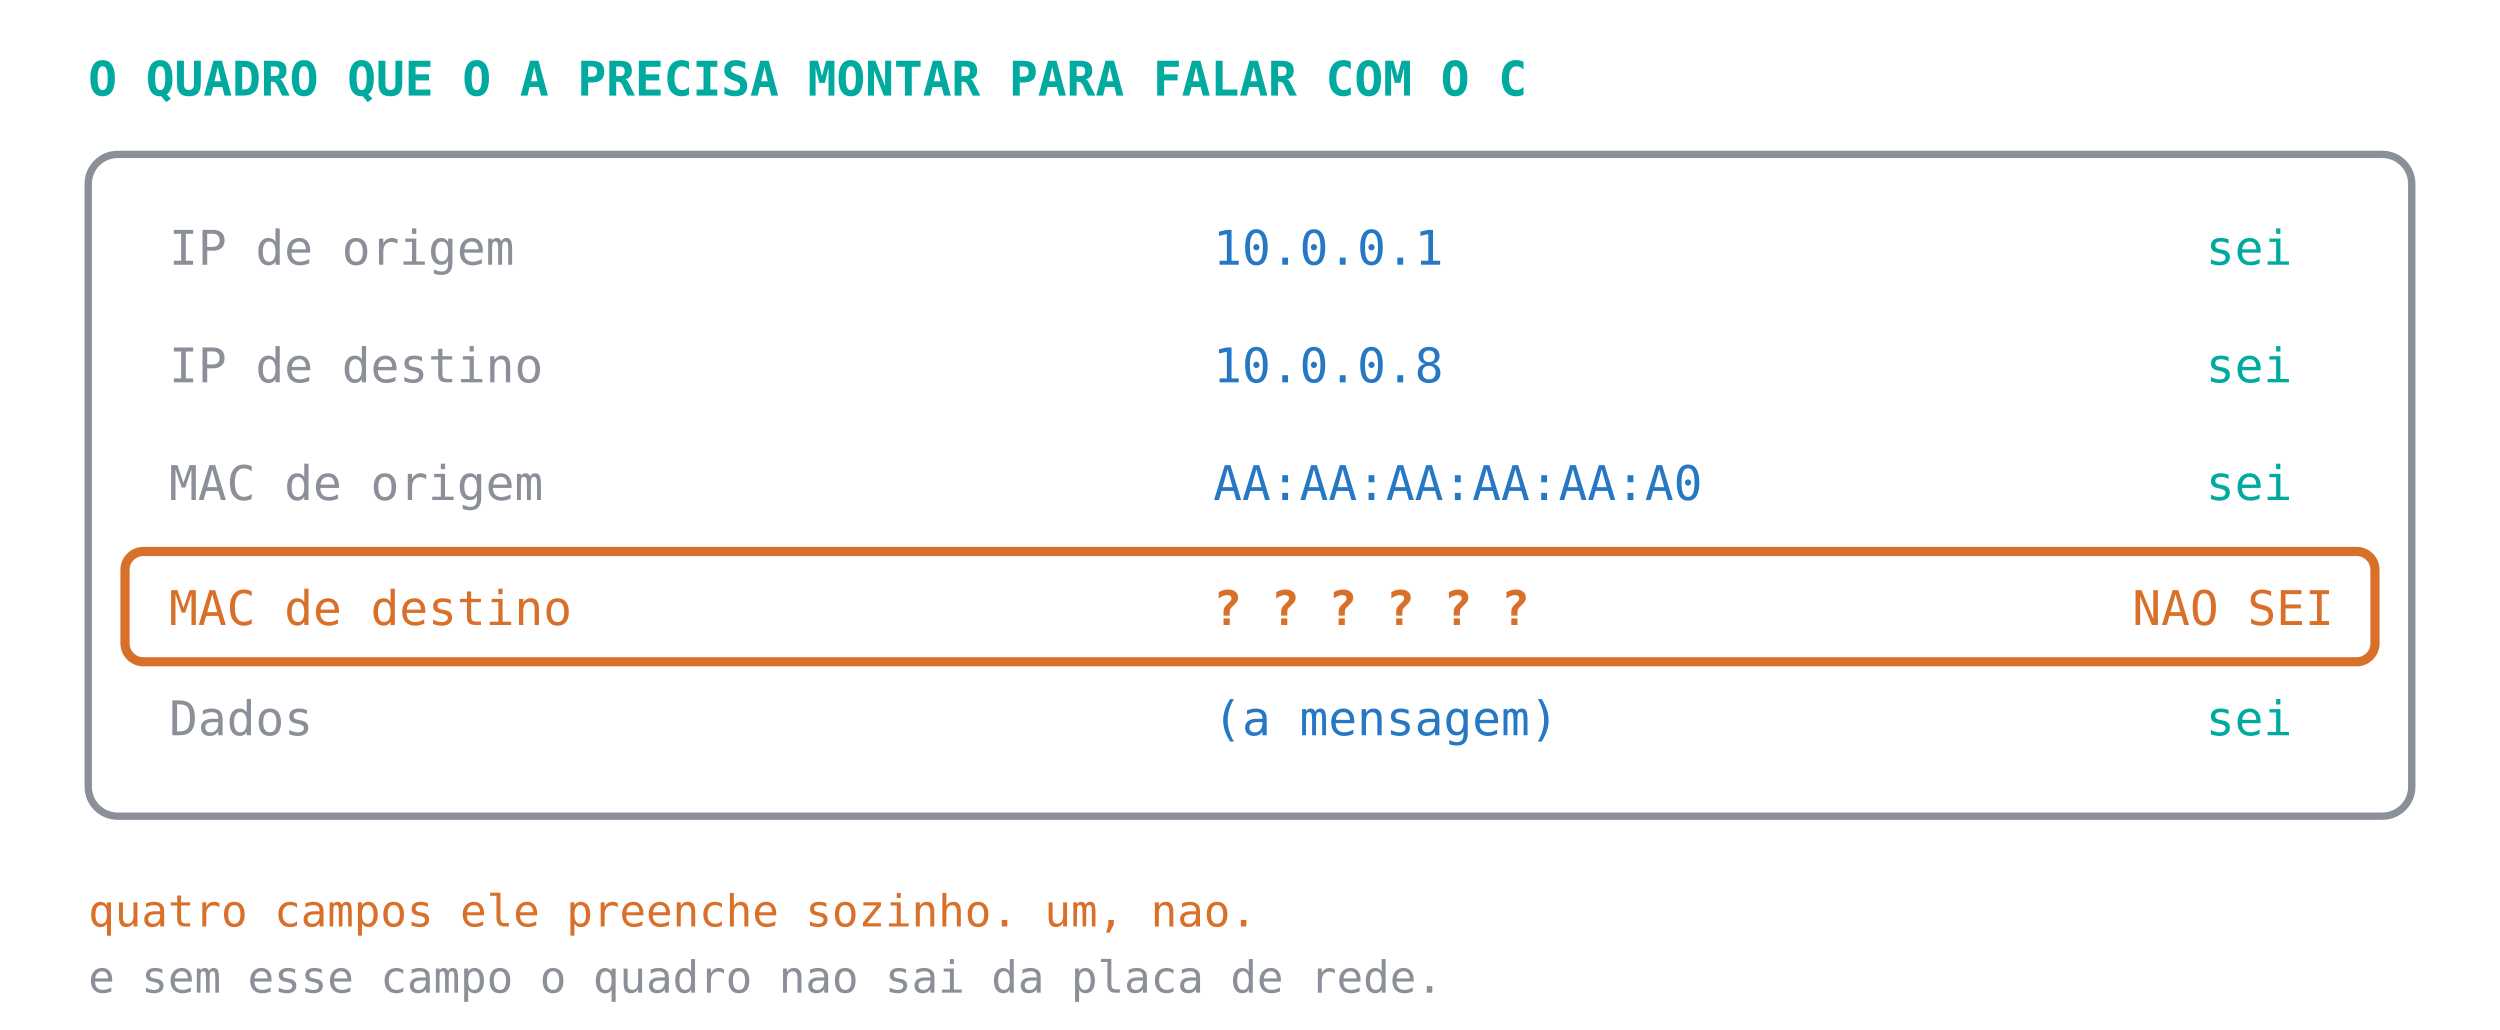
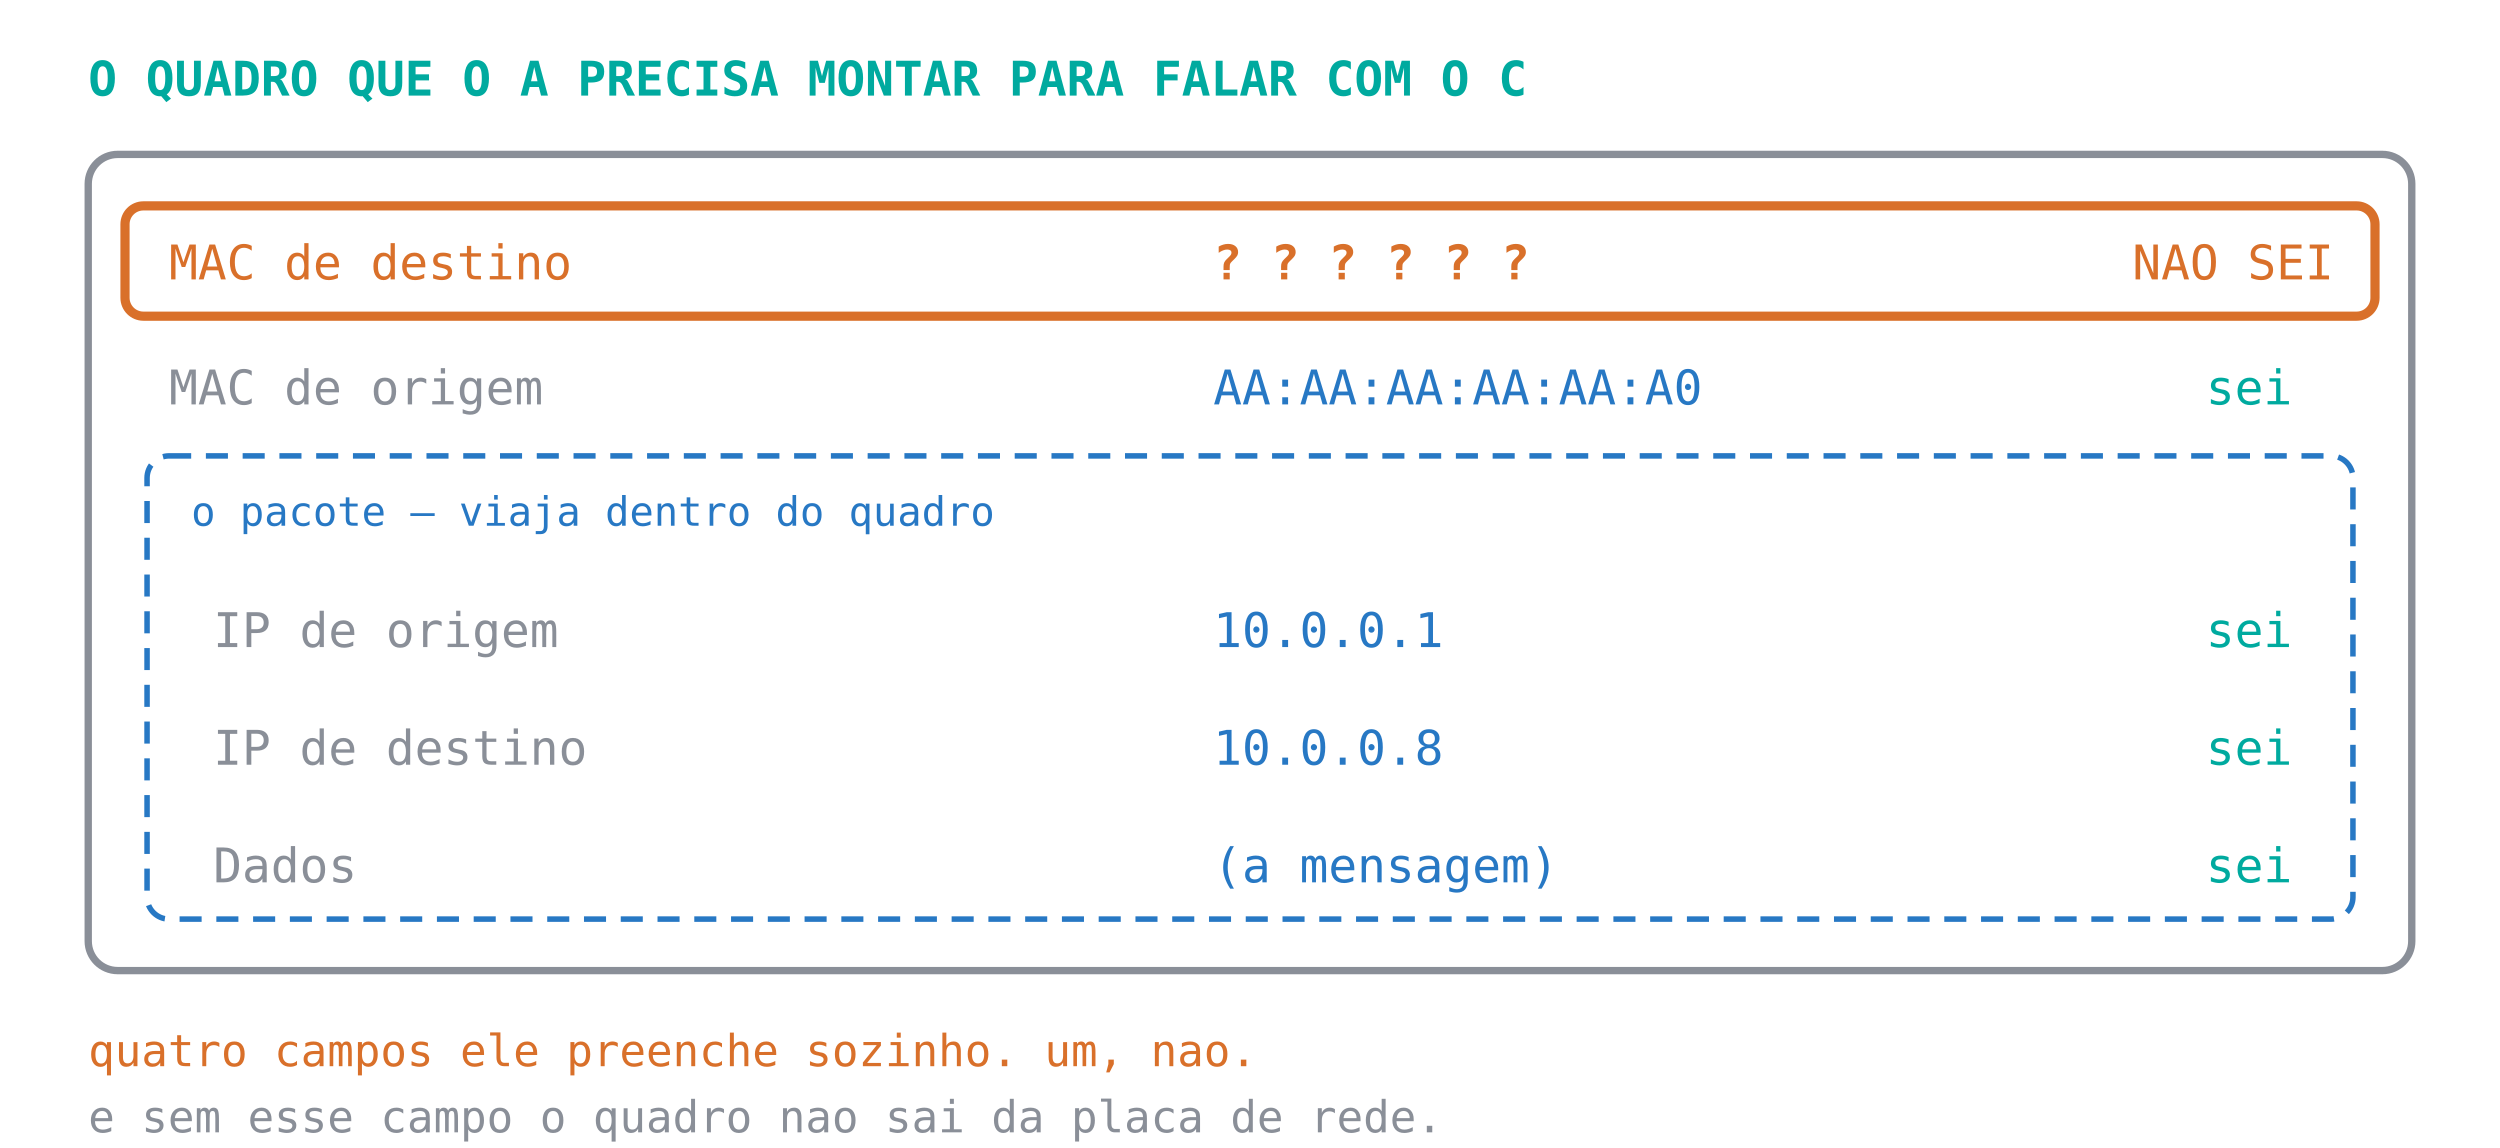
- <svg xmlns="http://www.w3.org/2000/svg" viewBox="0 0 680 280" role="img" aria-label="O quadro que o computador A precisa montar para falar com o C. Quatro campos estao preenchidos: IP de origem, IP de destino, MAC de origem e os dados. O campo MAC de destino esta vazio, marcado com pontos de interrogacao">
+ <svg xmlns="http://www.w3.org/2000/svg" viewBox="0 0 680 312" role="img" aria-label="O quadro que o computador A precisa montar para falar com o C. O quadro tem o MAC de destino, que esta vazio e marcado com pontos de interrogacao, o MAC de origem, e dentro dele um retangulo menor rotulado pacote, contendo o IP de origem, o IP de destino e os dados">
  <text x="24" y="26" font-family="monospace" font-size="13" font-weight="bold" fill="#00aa9f">O QUADRO QUE O A PRECISA MONTAR PARA FALAR COM O C</text>
-   <rect x="24" y="42" width="632" height="180" rx="8" fill="none" stroke="#8a8f98" stroke-width="2" />
+   <rect x="24" y="42" width="632" height="222" rx="8" fill="none" stroke="#8a8f98" stroke-width="2" />
+   <rect x="34" y="56" width="612" height="30" rx="5" fill="none" stroke="#d9702a" stroke-width="2.5" />
  <g font-family="monospace" font-size="13">
-     <text x="46" y="72" fill="#8a8f98">IP de origem</text>
-     <text x="330" y="72" fill="#2778c4">10.0.0.1</text>
-     <text x="600" y="72" fill="#00aa9f">sei</text>
-     <text x="46" y="104" fill="#8a8f98">IP de destino</text>
-     <text x="330" y="104" fill="#2778c4">10.0.0.8</text>
-     <text x="600" y="104" fill="#00aa9f">sei</text>
-     <text x="46" y="136" fill="#8a8f98">MAC de origem</text>
-     <text x="330" y="136" fill="#2778c4">AA:AA:AA:AA:AA:A0</text>
-     <text x="600" y="136" fill="#00aa9f">sei</text>
-     <text x="46" y="200" fill="#8a8f98">Dados</text>
-     <text x="330" y="200" fill="#2778c4">(a mensagem)</text>
-     <text x="600" y="200" fill="#00aa9f">sei</text>
+     <text x="46" y="76" fill="#d9702a">MAC de destino</text>
+     <text x="330" y="76" font-weight="bold" fill="#d9702a">? ? ? ? ? ?</text>
+     <text x="580" y="76" fill="#d9702a">NAO SEI</text>
  </g>
-   <rect x="34" y="150" width="612" height="30" rx="5" fill="none" stroke="#d9702a" stroke-width="2.5" />
  <g font-family="monospace" font-size="13">
-     <text x="46" y="170" fill="#d9702a">MAC de destino</text>
-     <text x="330" y="170" font-weight="bold" fill="#d9702a">? ? ? ? ? ?</text>
-     <text x="580" y="170" fill="#d9702a">NAO SEI</text>
+     <text x="46" y="110" fill="#8a8f98">MAC de origem</text>
+     <text x="330" y="110" fill="#2778c4">AA:AA:AA:AA:AA:A0</text>
+     <text x="600" y="110" fill="#00aa9f">sei</text>
  </g>
-   <text x="24" y="252" font-family="monospace" font-size="12" fill="#d9702a">quatro campos ele preenche sozinho. um, nao.</text>
-   <text x="24" y="270" font-family="monospace" font-size="12" fill="#8a8f98">e sem esse campo o quadro nao sai da placa de rede.</text>
+   <rect x="40" y="124" width="600" height="126" rx="6" fill="none" stroke="#2778c4" stroke-width="1.5" stroke-dasharray="6 4" />
+   <text x="52" y="143" font-family="monospace" font-size="11" fill="#2778c4">o pacote — viaja dentro do quadro</text>
+   <g font-family="monospace" font-size="13">
+     <text x="58" y="176" fill="#8a8f98">IP de origem</text>
+     <text x="330" y="176" fill="#2778c4">10.0.0.1</text>
+     <text x="600" y="176" fill="#00aa9f">sei</text>
+     <text x="58" y="208" fill="#8a8f98">IP de destino</text>
+     <text x="330" y="208" fill="#2778c4">10.0.0.8</text>
+     <text x="600" y="208" fill="#00aa9f">sei</text>
+     <text x="58" y="240" fill="#8a8f98">Dados</text>
+     <text x="330" y="240" fill="#2778c4">(a mensagem)</text>
+     <text x="600" y="240" fill="#00aa9f">sei</text>
+   </g>
+   <text x="24" y="290" font-family="monospace" font-size="12" fill="#d9702a">quatro campos ele preenche sozinho. um, nao.</text>
+   <text x="24" y="308" font-family="monospace" font-size="12" fill="#8a8f98">e sem esse campo o quadro nao sai da placa de rede.</text>
</svg>
